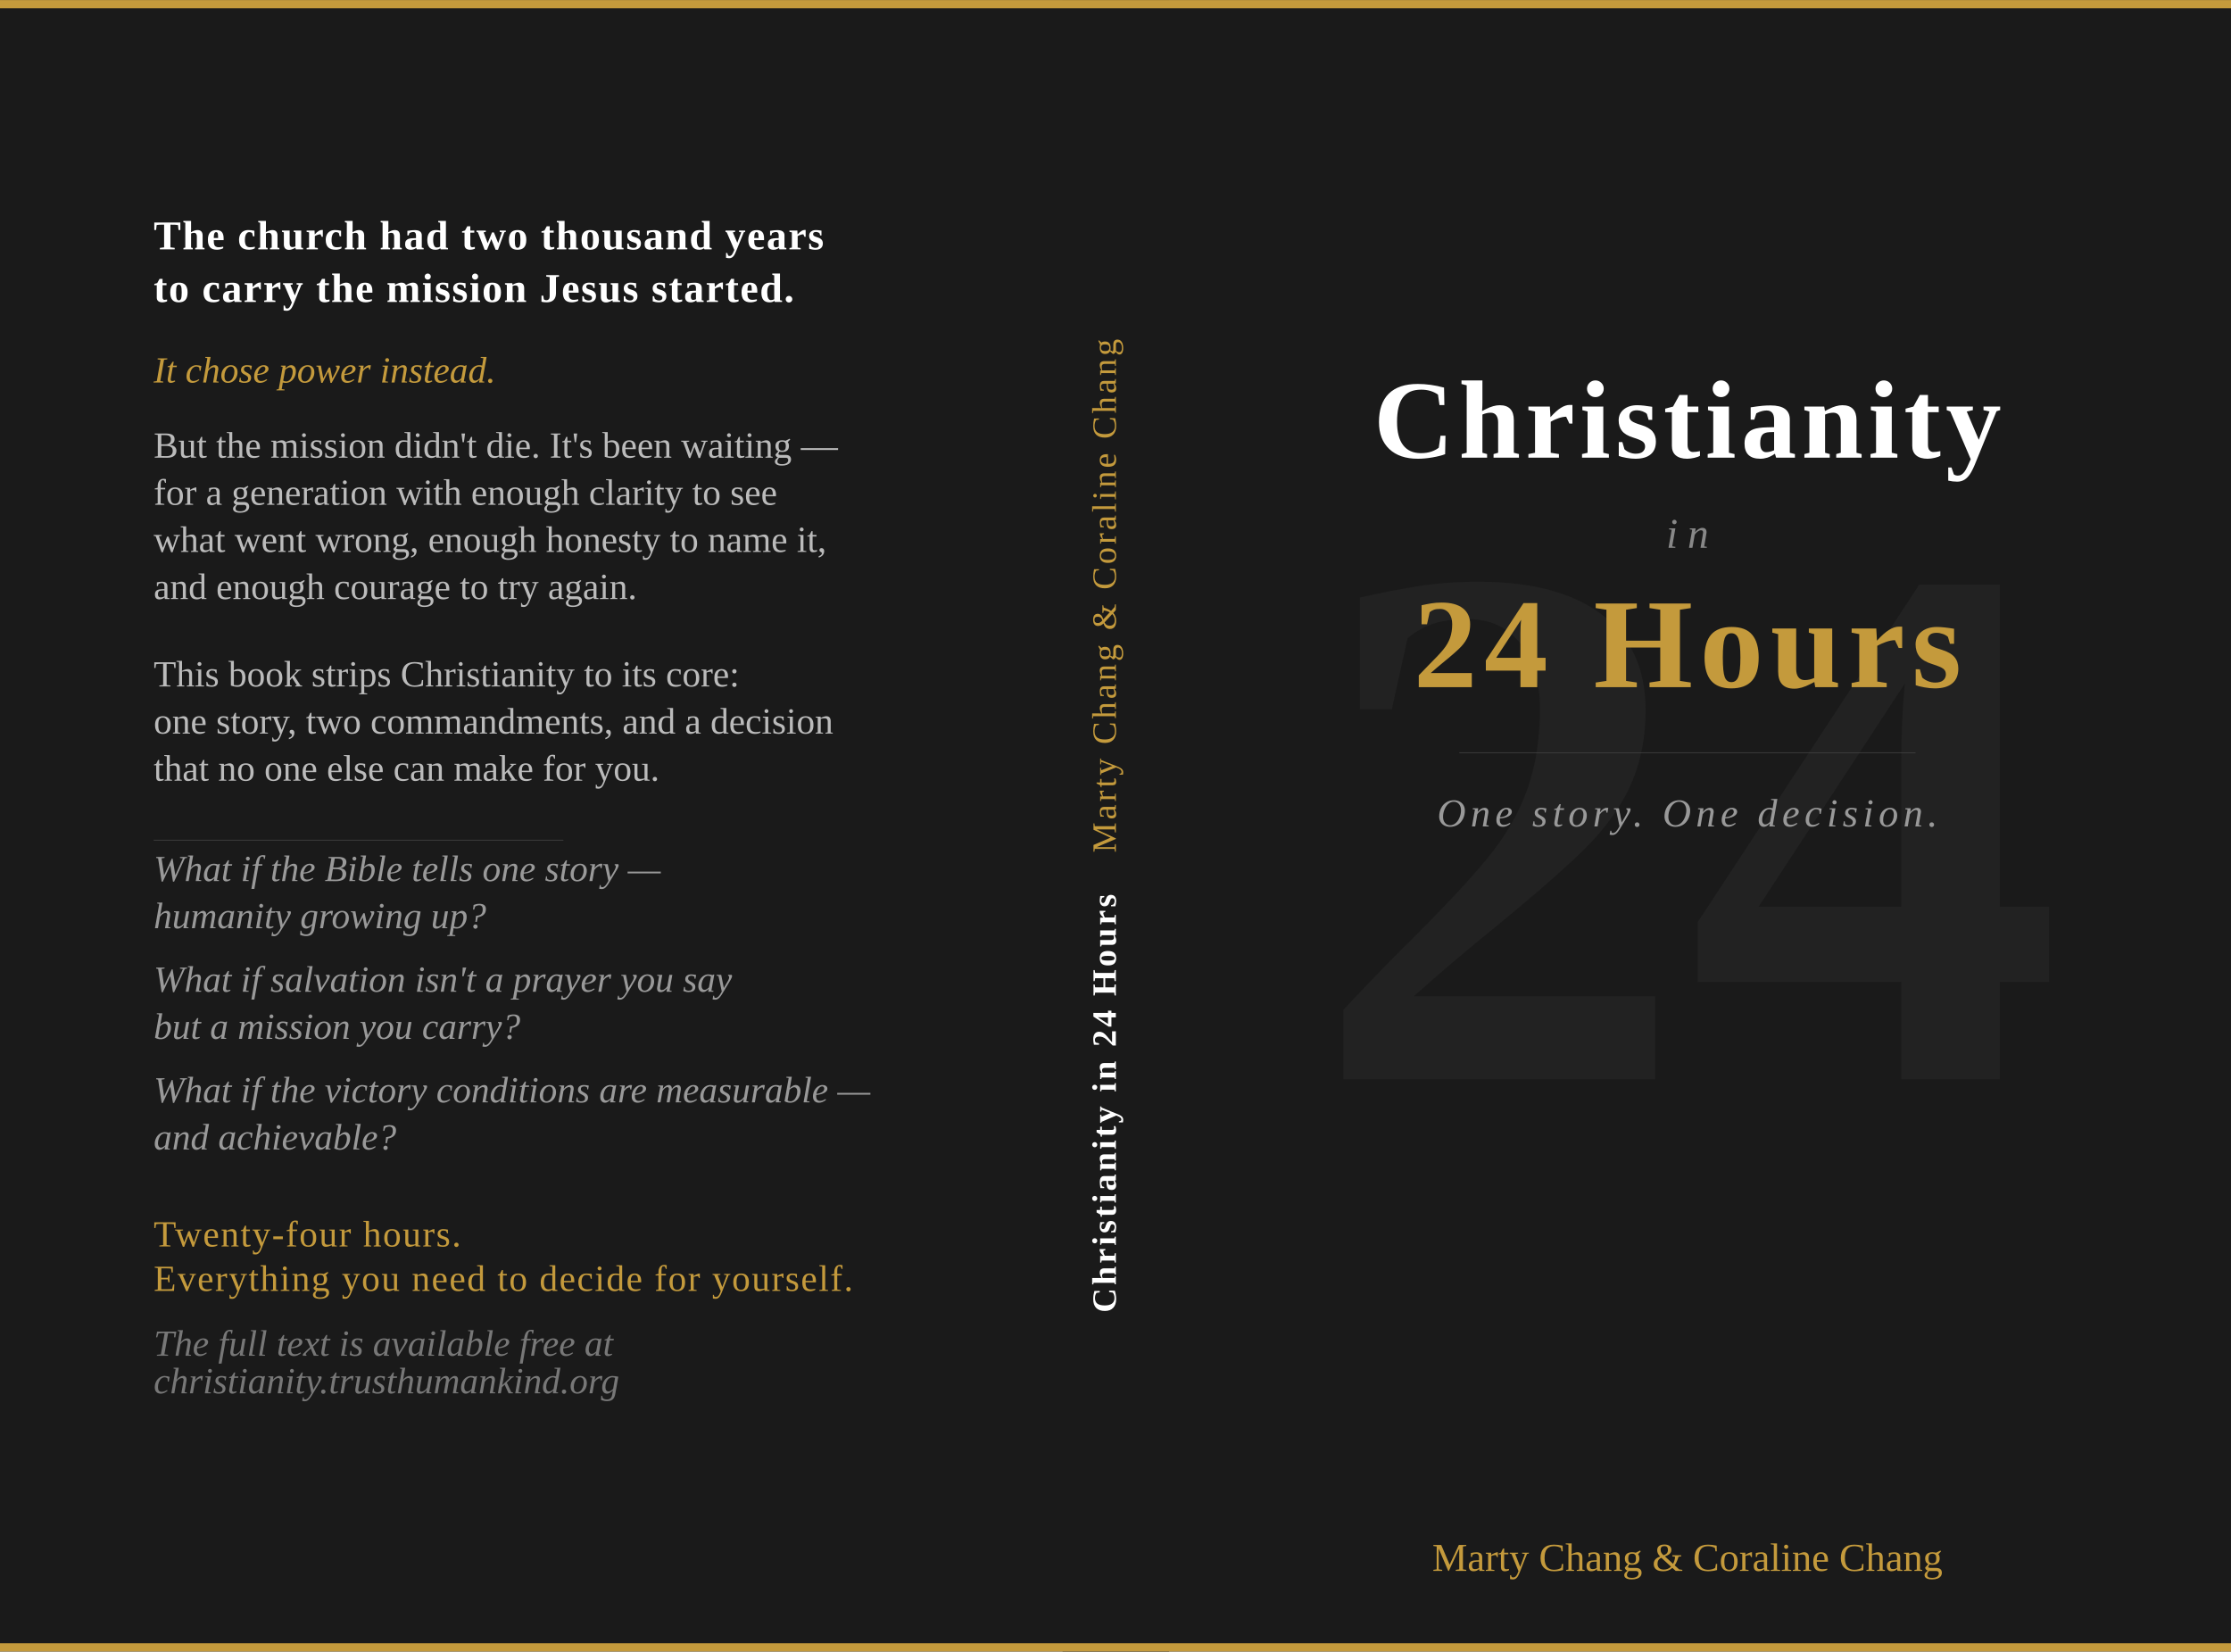
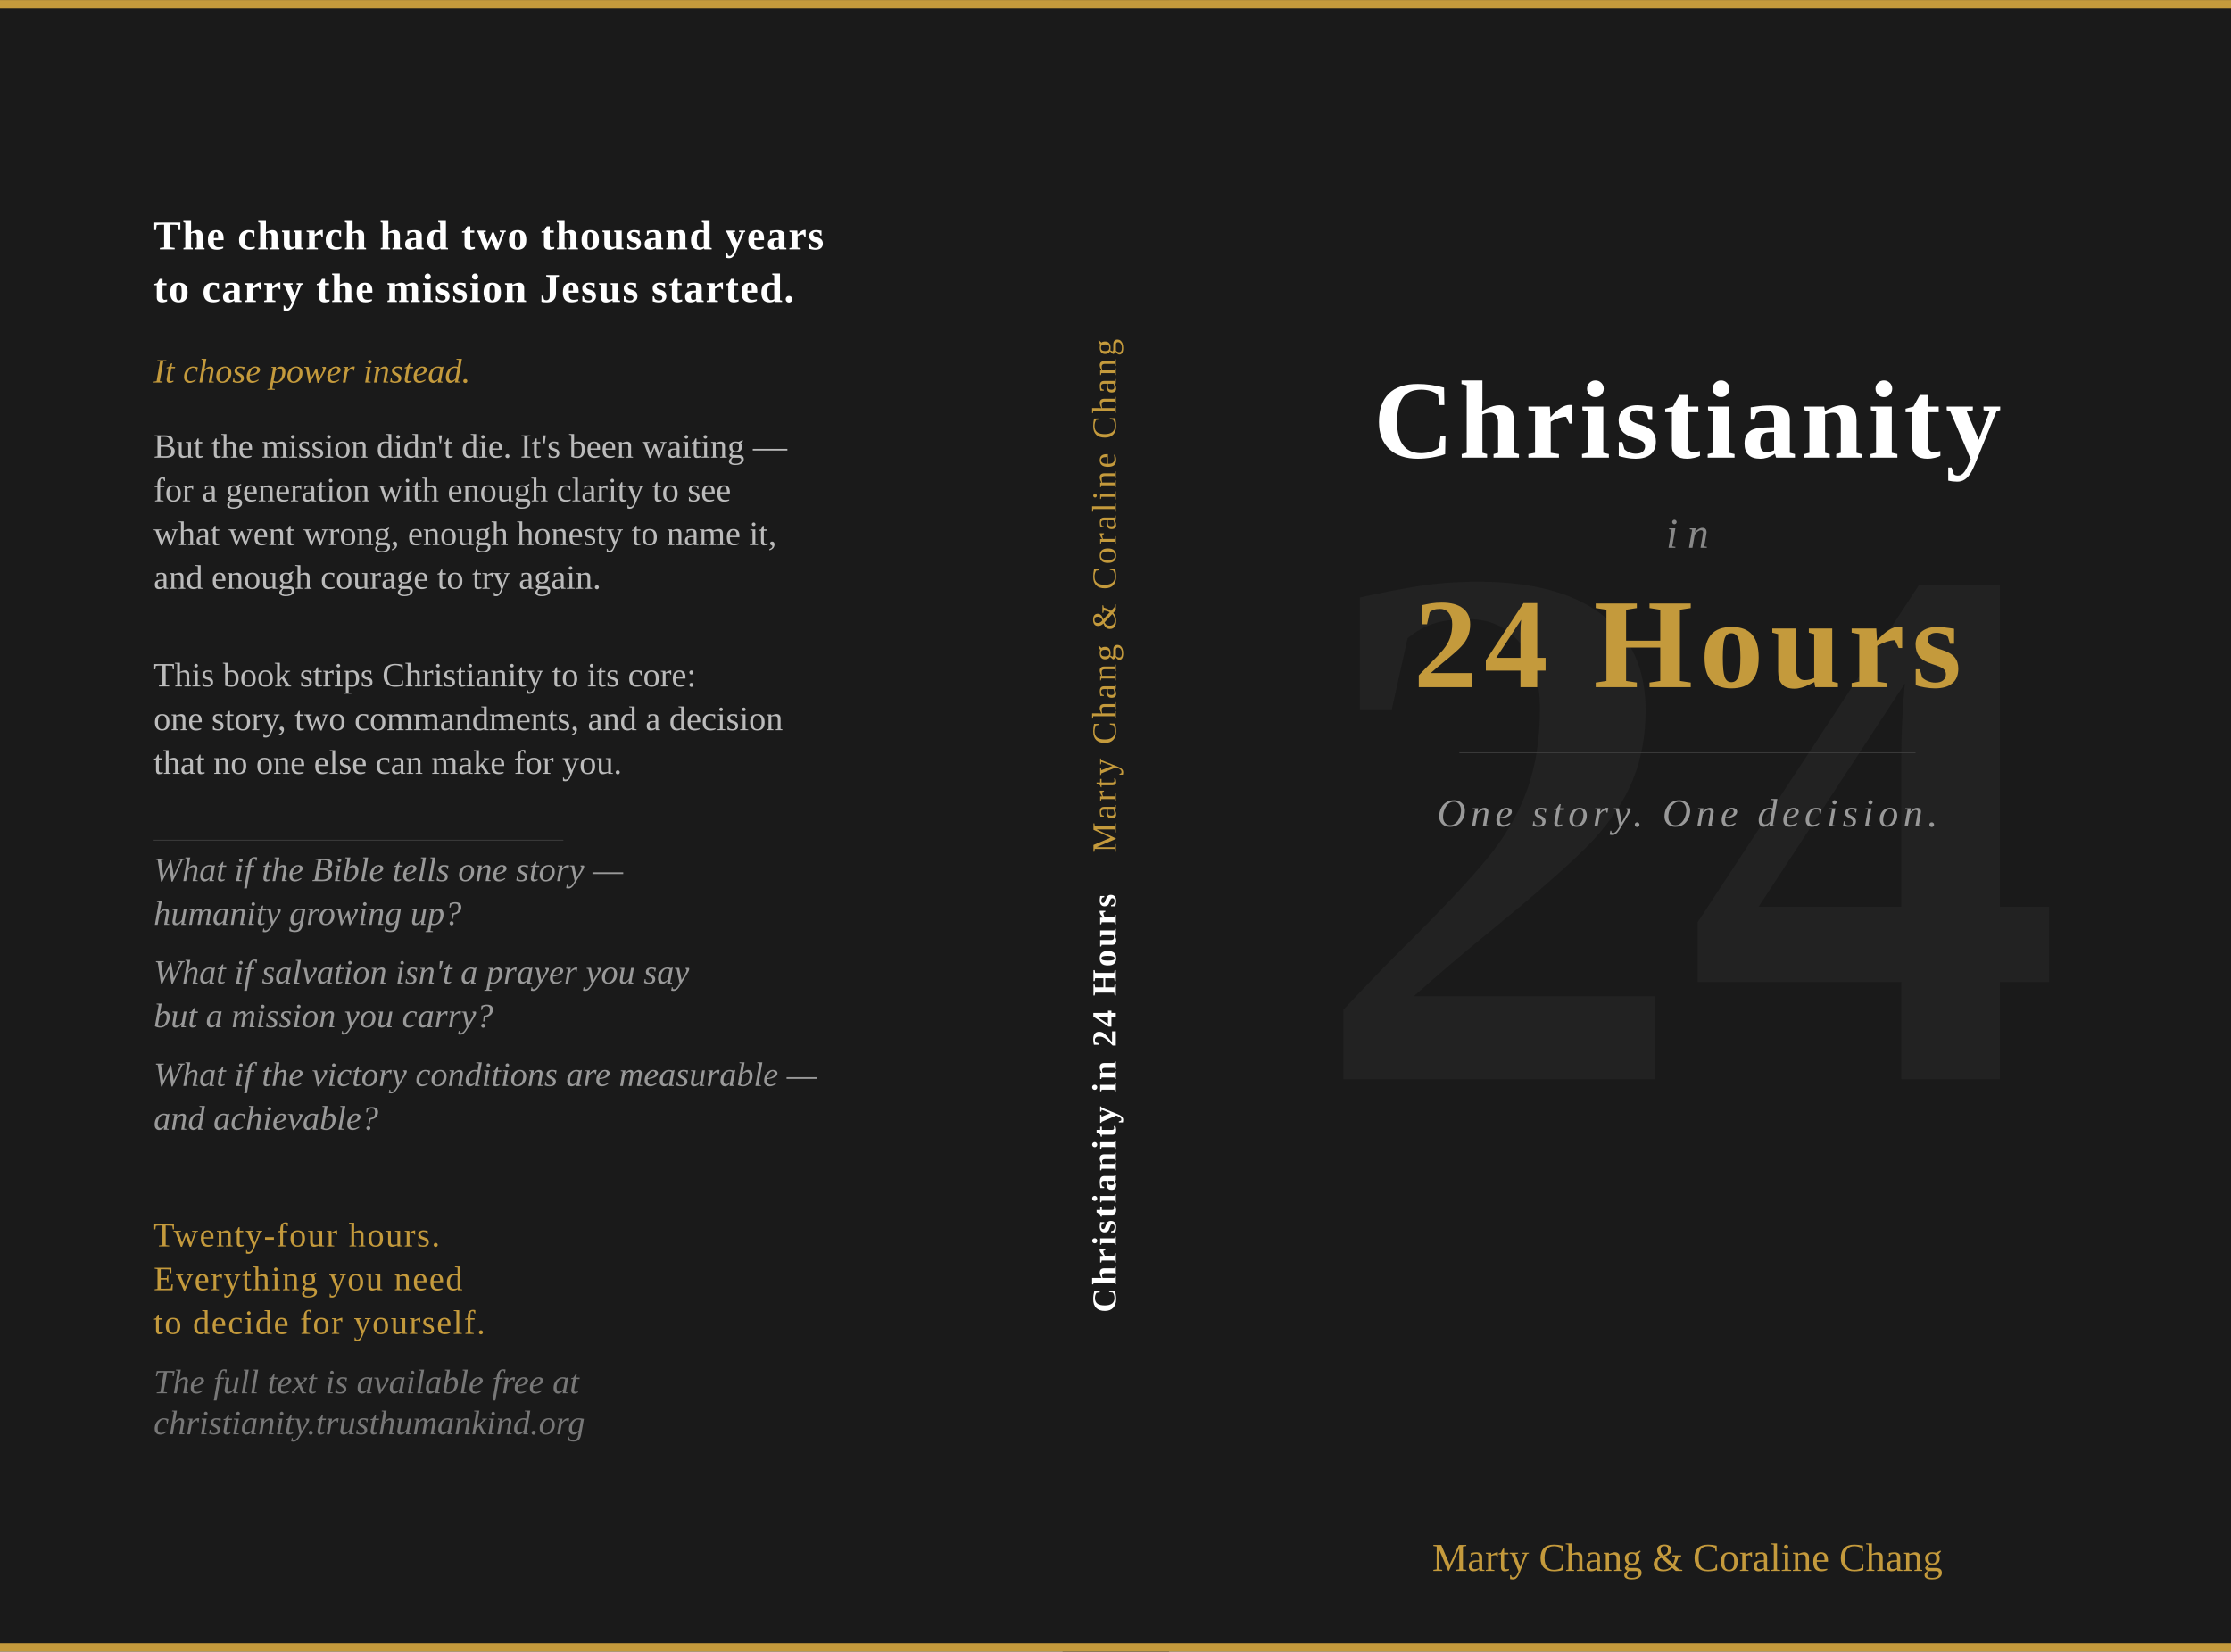
<svg xmlns="http://www.w3.org/2000/svg" viewBox="0 0 3267 2418" width="10.889in" height="8.060in">
  <rect width="3267" height="2418" fill="#1a1a1a" />
  <text x="225" y="365" text-anchor="start" font-family="Georgia, 'Times New Roman', serif" font-size="60" font-weight="bold" fill="#ffffff" letter-spacing="2">
    <tspan x="225" dy="0">The church had two thousand years</tspan>
    <tspan x="225" dy="77">to carry the mission Jesus started.</tspan>
  </text>
-   <text x="225" y="560" text-anchor="start" font-family="Georgia, 'Times New Roman', serif" font-size="54" fill="#c49a3c" font-style="italic">It chose power instead.</text>
-   <text x="225" y="670" text-anchor="start" font-family="Georgia, 'Times New Roman', serif" font-size="54" fill="#bbbbbb">
+   <text x="225" y="560" text-anchor="start" font-family="Georgia, 'Times New Roman', serif" font-size="50" fill="#c49a3c" font-style="italic">It chose power instead.</text>
+   <text x="225" y="670" text-anchor="start" font-family="Georgia, 'Times New Roman', serif" font-size="50" fill="#bbbbbb">
    <tspan x="225" dy="0">But the mission didn't die. It's been waiting —</tspan>
-     <tspan x="225" dy="69">for a generation with enough clarity to see</tspan>
-     <tspan x="225" dy="69">what went wrong, enough honesty to name it,</tspan>
-     <tspan x="225" dy="69">and enough courage to try again.</tspan>
+     <tspan x="225" dy="64">for a generation with enough clarity to see</tspan>
+     <tspan x="225" dy="64">what went wrong, enough honesty to name it,</tspan>
+     <tspan x="225" dy="64">and enough courage to try again.</tspan>
  </text>
-   <text x="225" y="1005" text-anchor="start" font-family="Georgia, 'Times New Roman', serif" font-size="54" fill="#bbbbbb">
+   <text x="225" y="1005" text-anchor="start" font-family="Georgia, 'Times New Roman', serif" font-size="50" fill="#bbbbbb">
    <tspan x="225" dy="0">This book strips Christianity to its core:</tspan>
-     <tspan x="225" dy="69">one story, two commandments, and a decision</tspan>
-     <tspan x="225" dy="69">that no one else can make for you.</tspan>
+     <tspan x="225" dy="64">one story, two commandments, and a decision</tspan>
+     <tspan x="225" dy="64">that no one else can make for you.</tspan>
  </text>
  <line x1="225" y1="1230" x2="825" y2="1230" stroke="#444444" stroke-width="1" />
-   <text text-anchor="start" font-family="Georgia, 'Times New Roman', serif" font-size="54" fill="#999999" font-style="italic">
+   <text text-anchor="start" font-family="Georgia, 'Times New Roman', serif" font-size="50" fill="#999999" font-style="italic">
    <tspan x="225" y="1290">What if the Bible tells one story —</tspan>
-     <tspan x="225" dy="69">humanity growing up?</tspan>
-     <tspan x="225" dy="93">What if salvation isn't a prayer you say</tspan>
-     <tspan x="225" dy="69">but a mission you carry?</tspan>
-     <tspan x="225" dy="93">What if the victory conditions are measurable —</tspan>
-     <tspan x="225" dy="69">and achievable?</tspan>
+     <tspan x="225" dy="64">humanity growing up?</tspan>
+     <tspan x="225" dy="86">What if salvation isn't a prayer you say</tspan>
+     <tspan x="225" dy="64">but a mission you carry?</tspan>
+     <tspan x="225" dy="86">What if the victory conditions are measurable —</tspan>
+     <tspan x="225" dy="64">and achievable?</tspan>
  </text>
-   <text x="225" y="1825" text-anchor="start" font-family="Georgia, 'Times New Roman', serif" font-size="54" fill="#c49a3c" letter-spacing="2">Twenty-four hours.</text>
-   <text x="225" y="1890" text-anchor="start" font-family="Georgia, 'Times New Roman', serif" font-size="54" fill="#c49a3c" letter-spacing="2">Everything you need to decide for yourself.</text>
-   <text x="225" y="1985" text-anchor="start" font-family="Georgia, 'Times New Roman', serif" font-size="54" fill="#777777" font-style="italic">The full text is available free at</text>
-   <text x="225" y="2040" text-anchor="start" font-family="Georgia, 'Times New Roman', serif" font-size="54" fill="#777777" font-style="italic">christianity.trusthumankind.org</text>
+   <text x="225" y="1825" text-anchor="start" font-family="Georgia, 'Times New Roman', serif" font-size="50" fill="#c49a3c" letter-spacing="2">Twenty-four hours.</text>
+   <text x="225" y="1889" text-anchor="start" font-family="Georgia, 'Times New Roman', serif" font-size="50" fill="#c49a3c" letter-spacing="2">Everything you need</text>
+   <text x="225" y="1953" text-anchor="start" font-family="Georgia, 'Times New Roman', serif" font-size="50" fill="#c49a3c" letter-spacing="2">to decide for yourself.</text>
+   <text x="225" y="2040" text-anchor="start" font-family="Georgia, 'Times New Roman', serif" font-size="50" fill="#777777" font-style="italic">The full text is available free at</text>
+   <text x="225" y="2100" text-anchor="start" font-family="Georgia, 'Times New Roman', serif" font-size="50" fill="#777777" font-style="italic">christianity.trusthumankind.org</text>
  <rect x="1556" y="0" width="156" height="2418" fill="#1a1a1a" />
  <g transform="translate(1634, 1209) rotate(-90)">
    <text x="0" y="0" text-anchor="middle" font-family="Georgia, 'Times New Roman', serif" font-size="50" fill="#ffffff" letter-spacing="4">
      <tspan font-weight="bold">Christianity in 24 Hours</tspan>
      <tspan dx="48" fill="#c49a3c">Marty Chang &amp; Coraline Chang</tspan>
    </text>
  </g>
  <text x="2471" y="1580" text-anchor="middle" font-family="Georgia, 'Times New Roman', serif" font-size="1100" font-weight="bold" fill="#222222">24</text>
  <text x="2471" y="670" text-anchor="middle" font-family="Georgia, 'Times New Roman', serif" font-size="163" font-weight="bold" fill="#ffffff" letter-spacing="7">Christianity</text>
  <text x="2471" y="802" text-anchor="middle" font-family="Georgia, 'Times New Roman', serif" font-size="62" fill="#888888" letter-spacing="14" font-style="italic">in</text>
  <text x="2471" y="1006" text-anchor="middle" font-family="Georgia, 'Times New Roman', serif" font-size="187" font-weight="bold" fill="#c49a3c" letter-spacing="10">24 Hours</text>
  <line x1="2137" y1="1102" x2="2805" y2="1102" stroke="#444444" stroke-width="1" />
  <text x="2471" y="1210" text-anchor="middle" font-family="Georgia, 'Times New Roman', serif" font-size="58" fill="#999999" letter-spacing="7" font-style="italic">One story. One decision.</text>
  <text x="2471" y="2300" text-anchor="middle" font-family="Georgia, 'Times New Roman', serif" font-size="58" fill="#c49a3c">Marty Chang &amp; Coraline Chang</text>
  <rect x="0" y="0" width="3267" height="12" fill="#c49a3c" />
  <rect x="0" y="2406" width="3267" height="12" fill="#c49a3c" />
</svg>
